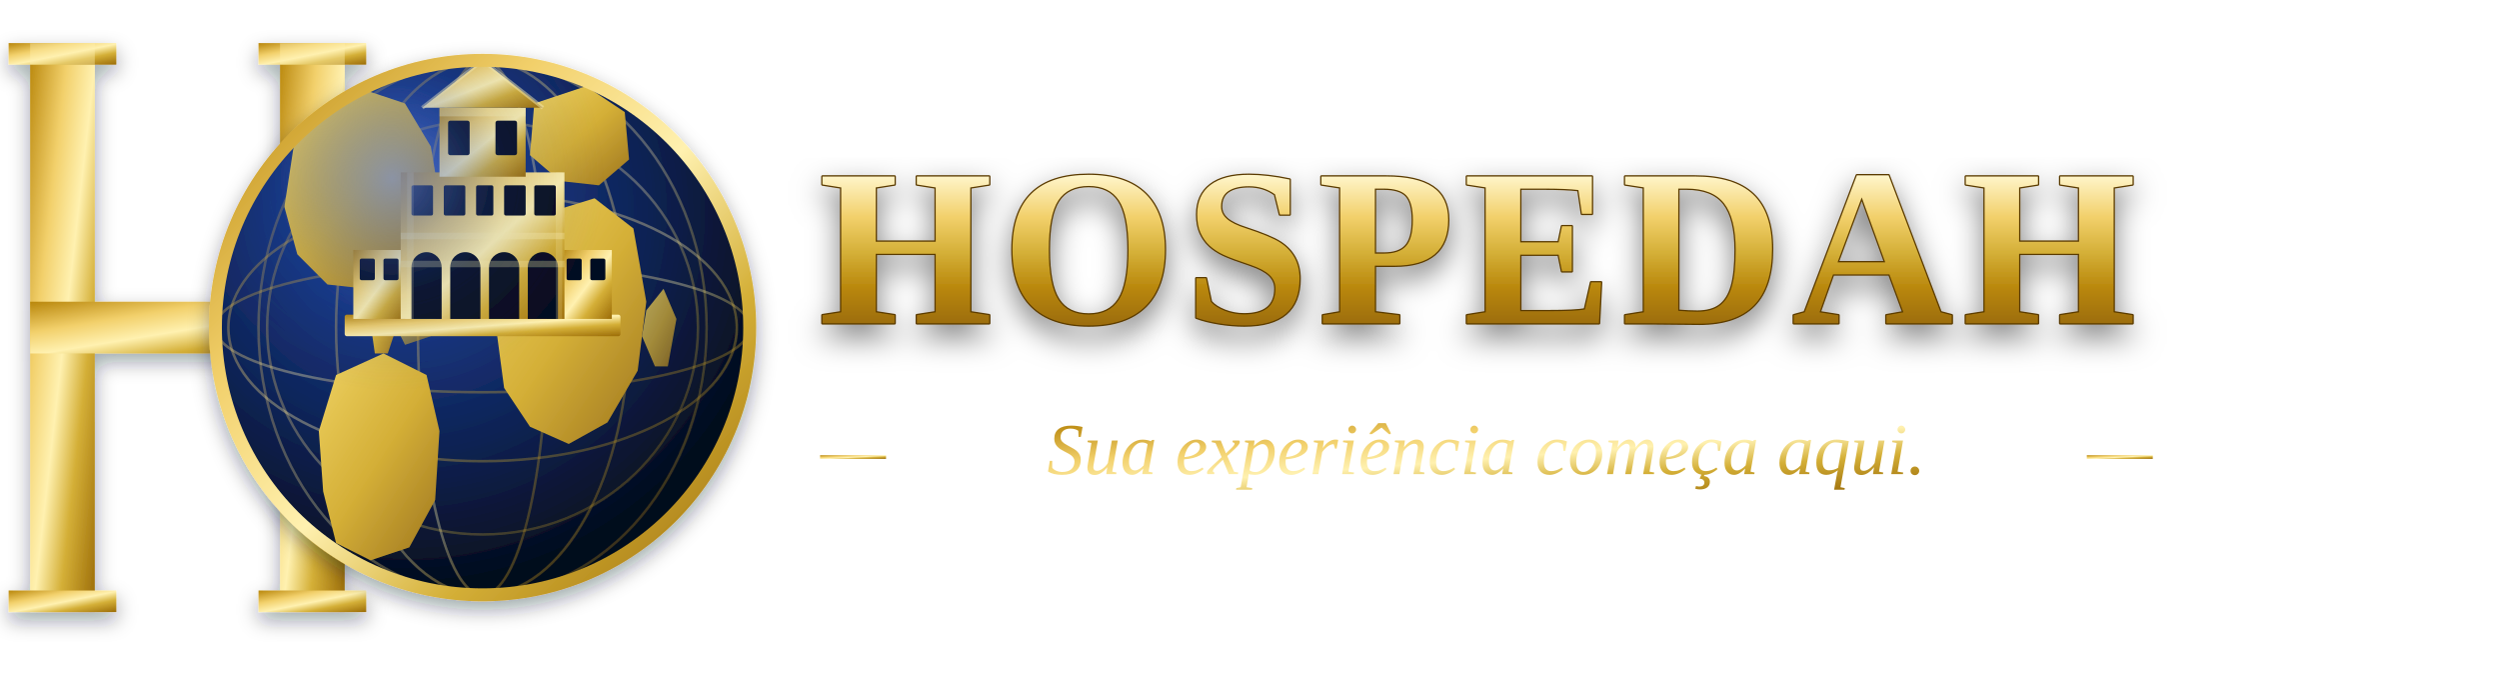
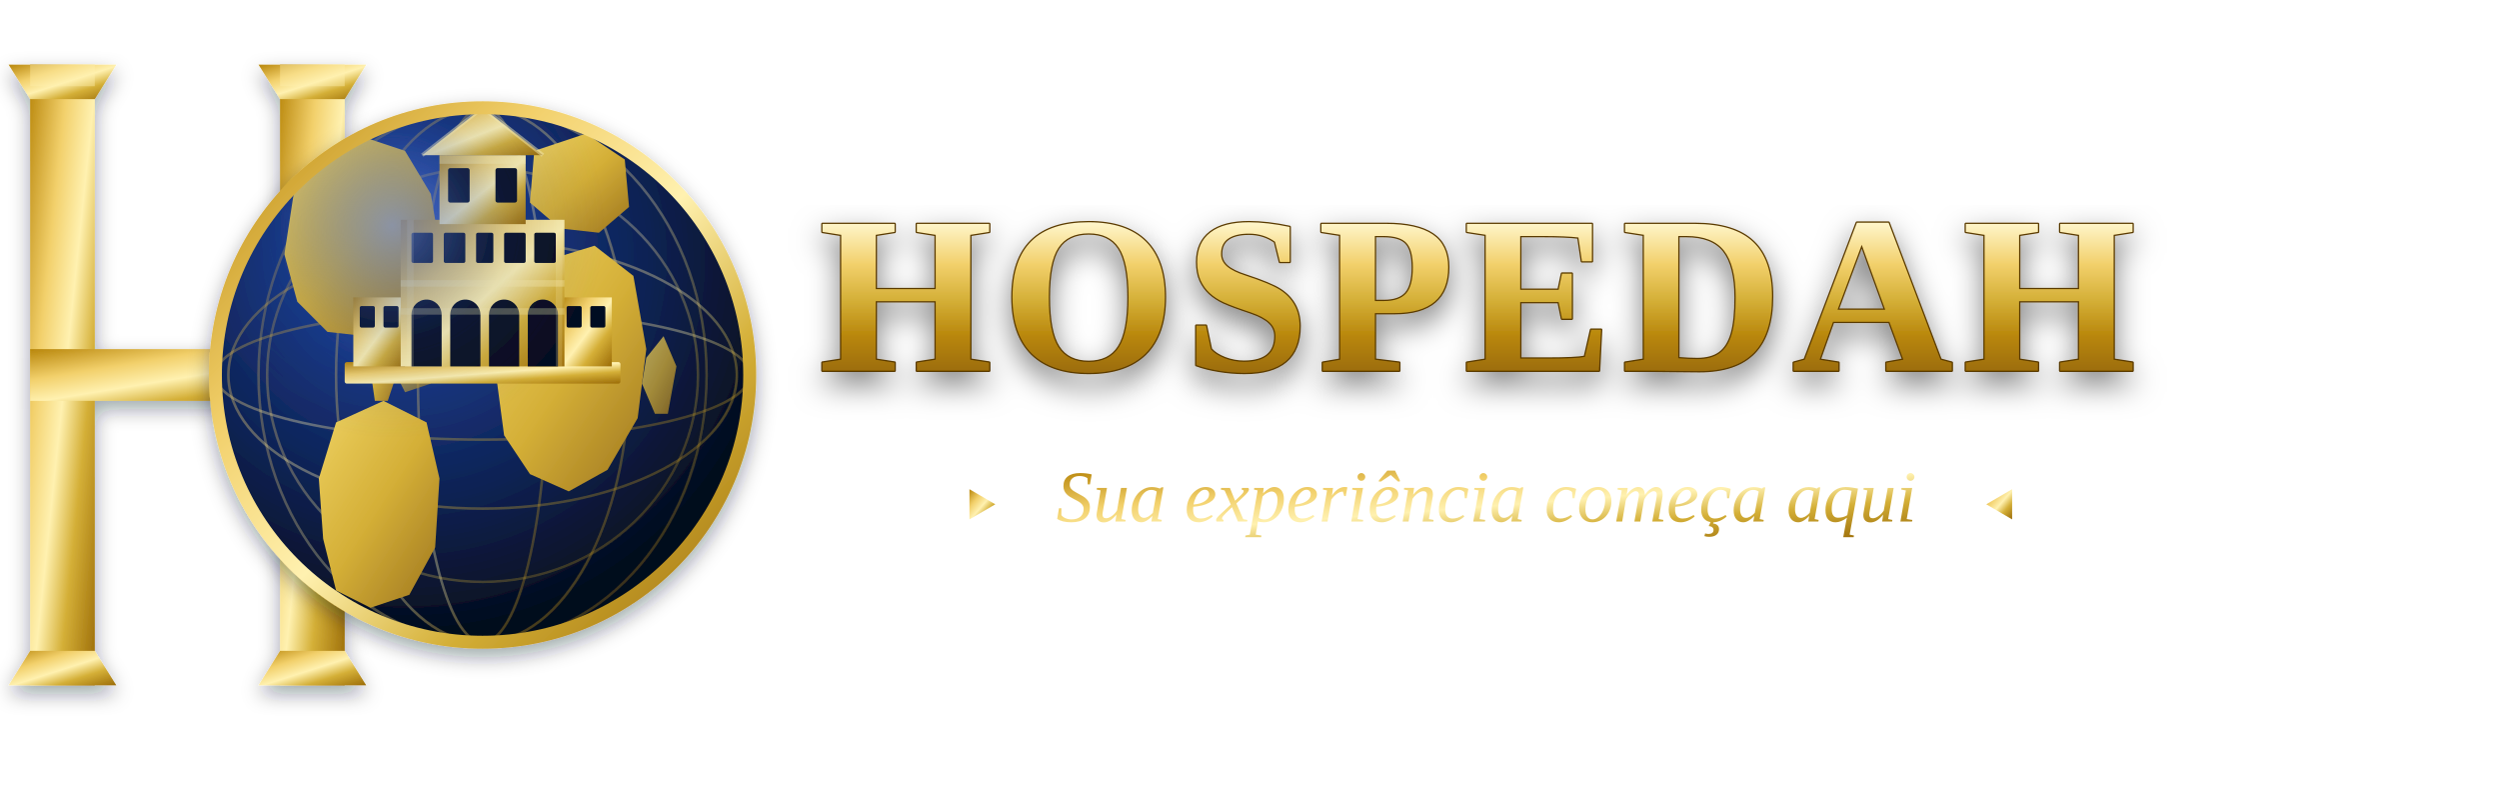
- <svg xmlns="http://www.w3.org/2000/svg" width="580" height="160" viewBox="0 0 580 160" preserveAspectRatio="xMidYMid meet" role="img" aria-labelledby="logoTitle logoDesc">
+ <svg xmlns="http://www.w3.org/2000/svg" width="580" height="185" viewBox="0 0 580 185" preserveAspectRatio="xMidYMid meet" role="img" aria-labelledby="logoTitle logoDesc">
  <defs>
    <linearGradient id="goldMetal" x1="0%" y1="0%" x2="100%" y2="100%">
      <stop offset="0%" stop-color="#B8860B" />
      <stop offset="30%" stop-color="#F2D06B" />
      <stop offset="52%" stop-color="#FFF1B0" />
      <stop offset="72%" stop-color="#D4AF37" />
      <stop offset="100%" stop-color="#9B6C08" />
    </linearGradient>
    <linearGradient id="goldText" x1="0%" y1="0%" x2="0%" y2="100%">
      <stop offset="0%" stop-color="#FFF6CC" />
      <stop offset="28%" stop-color="#F2D06B" />
      <stop offset="52%" stop-color="#D4AF37" />
      <stop offset="76%" stop-color="#B8860B" />
      <stop offset="100%" stop-color="#9B6C08" />
    </linearGradient>
    <linearGradient id="goldSoft" x1="0%" y1="0%" x2="100%" y2="0%">
      <stop offset="0%" stop-color="#F7DF8A" />
      <stop offset="100%" stop-color="#D4AF37" />
    </linearGradient>
    <linearGradient id="goldContinent" x1="5%" y1="0%" x2="95%" y2="100%">
      <stop offset="0%" stop-color="#EDD060" />
      <stop offset="50%" stop-color="#D4AF37" />
      <stop offset="100%" stop-color="#A07820" />
    </linearGradient>
    <radialGradient id="navyDepth" cx="36%" cy="28%" r="72%" gradientUnits="objectBoundingBox">
      <stop offset="0%" stop-color="#2A4FA8" />
      <stop offset="30%" stop-color="#163580" />
      <stop offset="65%" stop-color="#0E2150" />
      <stop offset="100%" stop-color="#040C1A" />
    </radialGradient>
    <radialGradient id="sphereGlow" cx="33%" cy="22%" r="40%" gradientUnits="objectBoundingBox">
      <stop offset="0%" stop-color="#6888E0" stop-opacity="0.65" />
      <stop offset="55%" stop-color="#3058B8" stop-opacity="0.12" />
      <stop offset="100%" stop-color="#1E3870" stop-opacity="0" />
    </radialGradient>
    <filter id="softShadow" x="-30%" y="-30%" width="160%" height="180%">
      <feDropShadow dx="0" dy="2" stdDeviation="2.4" flood-color="#091429" flood-opacity="0.38" />
    </filter>
    <filter id="textShadow" x="-5%" y="-20%" width="120%" height="160%">
      <feDropShadow dx="0" dy="3" stdDeviation="3.5" flood-color="#000000" flood-opacity="0.50" />
    </filter>
    <clipPath id="globeClip">
-       <circle cx="112" cy="76" r="62" />
+       <circle cx="112" cy="87" r="62" />
    </clipPath>
  </defs>
  <g filter="url(#softShadow)">
-     <rect x="7" y="10" width="15" height="132" fill="url(#goldMetal)" />
-     <rect x="65" y="10" width="15" height="132" fill="url(#goldMetal)" />
-     <rect x="7" y="70" width="73" height="12" fill="url(#goldMetal)" />
-     <rect x="2" y="10" width="25" height="5" fill="url(#goldMetal)" />
-     <rect x="60" y="10" width="25" height="5" fill="url(#goldMetal)" />
-     <rect x="2" y="137" width="25" height="5" fill="url(#goldMetal)" />
-     <rect x="60" y="137" width="25" height="5" fill="url(#goldMetal)" />
-     <rect x="7" y="10" width="15" height="5" fill="#FFF1B0" opacity="0.40" />
-     <rect x="65" y="10" width="15" height="5" fill="#FFF1B0" opacity="0.40" />
+     <rect x="7" y="15" width="15" height="144" fill="url(#goldMetal)" />
+     <rect x="65" y="15" width="15" height="144" fill="url(#goldMetal)" />
+     <rect x="7" y="81" width="73" height="12" fill="url(#goldMetal)" />
+     <polygon points="2,15 27,15 22,23 7,23" fill="url(#goldMetal)" />
+     <polygon points="60,15 85,15 80,23 65,23" fill="url(#goldMetal)" />
+     <polygon points="2,159 27,159 22,151 7,151" fill="url(#goldMetal)" />
+     <polygon points="60,159 85,159 80,151 65,151" fill="url(#goldMetal)" />
+     <rect x="7" y="15" width="15" height="5" fill="#FFF1B0" opacity="0.40" />
+     <rect x="65" y="15" width="15" height="5" fill="#FFF1B0" opacity="0.40" />
  </g>
  <g filter="url(#softShadow)">
-     <circle cx="112" cy="76" r="62" fill="url(#navyDepth)" />
+     <circle cx="112" cy="87" r="62" fill="url(#navyDepth)" />
    <g clip-path="url(#globeClip)" stroke="url(#goldMetal)" fill="none">
-       <ellipse cx="112" cy="76" rx="15" ry="62" stroke-width="0.6" opacity="0.35" />
-       <ellipse cx="112" cy="76" rx="34" ry="62" stroke-width="0.6" opacity="0.35" />
-       <ellipse cx="112" cy="76" rx="52" ry="62" stroke-width="0.6" opacity="0.30" />
-       <ellipse cx="112" cy="76" rx="62" ry="15" stroke-width="0.6" opacity="0.35" />
-       <ellipse cx="112" cy="76" rx="59" ry="31" stroke-width="0.6" opacity="0.35" />
-       <ellipse cx="112" cy="76" rx="50" ry="48" stroke-width="0.6" opacity="0.30" />
+       <ellipse cx="112" cy="87" rx="15" ry="62" stroke-width="0.6" opacity="0.35" />
+       <ellipse cx="112" cy="87" rx="34" ry="62" stroke-width="0.6" opacity="0.35" />
+       <ellipse cx="112" cy="87" rx="52" ry="62" stroke-width="0.6" opacity="0.30" />
+       <ellipse cx="112" cy="87" rx="62" ry="15" stroke-width="0.6" opacity="0.35" />
+       <ellipse cx="112" cy="87" rx="59" ry="31" stroke-width="0.6" opacity="0.35" />
+       <ellipse cx="112" cy="87" rx="50" ry="48" stroke-width="0.6" opacity="0.30" />
    </g>
-     <line x1="50" y1="76" x2="174" y2="76" stroke="url(#goldMetal)" stroke-width="12" clip-path="url(#globeClip)" />
+     <line x1="50" y1="87" x2="174" y2="87" stroke="url(#goldMetal)" stroke-width="12" clip-path="url(#globeClip)" />
    <g clip-path="url(#globeClip)" fill="url(#goldContinent)">
-       <path d="M70 24 L82 20 L94 24 L100 34 L102 46 L100 58 L94 64 L85 67 L76 66 L69 59 L66 48 L68 35 Z" />
-       <path d="M88 67 L92 76 L90 82 L87 82 L86 75 L87 67 Z" />
-       <path d="M78 87 L89 82 L99 87 L102 100 L101 116 L95 127 L86 130 L78 126 L75 114 L74 100 Z" />
-       <path d="M92 76 L98 73 L100 78 L94 80 Z" opacity="0.65" />
-       <path d="M124 24 L136 20 L145 26 L146 37 L139 43 L130 42 L123 36 Z" />
-       <path d="M125 50 L138 46 L147 53 L150 70 L148 86 L141 98 L132 103 L123 99 L117 90 L115 75 L118 59 Z" />
-       <path d="M150 72 L154 67 L157 74 L155 85 L152 85 L149 78 Z" opacity="0.75" />
+       <path d="M70 35 L82 31 L94 35 L100 45 L102 57 L100 69 L94 75 L85 78 L76 77 L69 70 L66 59 L68 46 Z" />
+       <path d="M88 78 L92 87 L90 93 L87 93 L86 86 L87 78 Z" />
+       <path d="M78 98 L89 93 L99 98 L102 111 L101 127 L95 138 L86 141 L78 137 L75 125 L74 111 Z" />
+       <path d="M92 87 L98 84 L100 89 L94 91 Z" opacity="0.65" />
+       <path d="M124 35 L136 31 L145 37 L146 48 L139 54 L130 53 L123 47 Z" />
+       <path d="M125 61 L138 57 L147 64 L150 81 L148 97 L141 109 L132 114 L123 110 L117 101 L115 86 L118 70 Z" />
+       <path d="M150 83 L154 78 L157 85 L155 96 L152 96 L149 89 Z" opacity="0.75" />
    </g>
    <g clip-path="url(#globeClip)" fill="url(#goldMetal)">
-       <rect x="80" y="73" width="64" height="5" rx="0.5" />
-       <rect x="82" y="58" width="12" height="16" />
-       <rect x="83.5" y="60" width="3.5" height="5" fill="#060E20" rx="0.4" />
-       <rect x="89" y="60" width="3.5" height="5" fill="#060E20" rx="0.4" />
-       <rect x="130" y="58" width="12" height="16" />
-       <rect x="131.5" y="60" width="3.5" height="5" fill="#060E20" rx="0.4" />
-       <rect x="137" y="60" width="3.5" height="5" fill="#060E20" rx="0.4" />
-       <rect x="93" y="40" width="38" height="34" />
-       <rect x="95.5" y="43" width="5" height="7" fill="#060E20" rx="0.4" />
-       <rect x="103" y="43" width="5" height="7" fill="#060E20" rx="0.4" />
-       <rect x="110.5" y="43" width="4" height="7" fill="#060E20" rx="0.4" />
-       <rect x="117" y="43" width="5" height="7" fill="#060E20" rx="0.4" />
-       <rect x="124" y="43" width="5" height="7" fill="#060E20" rx="0.4" />
-       <rect x="93" y="54" width="38" height="1.5" fill="#FFF1B0" opacity="0.35" />
-       <path d="M95.5 74 L95.5 62 A3.5 3.5 0 0 1 102.5 62 L102.5 74 Z" fill="#060E20" />
-       <path d="M104.5 74 L104.5 62 A3.5 3.5 0 0 1 111.5 62 L111.5 74 Z" fill="#060E20" />
-       <path d="M113.5 74 L113.5 62 A3.5 3.5 0 0 1 120.5 62 L120.5 74 Z" fill="#060E20" />
-       <path d="M122.5 74 L122.5 62 A3.5 3.5 0 0 1 129.5 62 L129.5 74 Z" fill="#060E20" />
-       <rect x="93" y="60.5" width="38" height="1.5" fill="#FFF1B0" opacity="0.30" />
-       <rect x="94.5" y="40" width="1.5" height="34" fill="#FFF1B0" opacity="0.20" />
-       <rect x="129" y="40" width="1.5" height="34" fill="#FFF1B0" opacity="0.20" />
-       <rect x="102" y="25" width="20" height="16" />
-       <rect x="102" y="25" width="20" height="2" fill="#FFF1B0" opacity="0.45" />
-       <rect x="104" y="28" width="5" height="8" fill="#060E20" rx="0.5" />
-       <rect x="115" y="28" width="5" height="8" fill="#060E20" rx="0.5" />
-       <polygon points="98,25 126,25 112,14" />
-       <polyline points="98,25 112,14 126,25" fill="none" stroke="#FFF1B0" stroke-width="0.9" opacity="0.50" />
+       <rect x="80" y="84" width="64" height="5" rx="0.5" />
+       <rect x="82" y="69" width="12" height="16" />
+       <rect x="83.5" y="71" width="3.5" height="5" fill="#060E20" rx="0.4" />
+       <rect x="89" y="71" width="3.5" height="5" fill="#060E20" rx="0.4" />
+       <rect x="130" y="69" width="12" height="16" />
+       <rect x="131.5" y="71" width="3.5" height="5" fill="#060E20" rx="0.4" />
+       <rect x="137" y="71" width="3.5" height="5" fill="#060E20" rx="0.4" />
+       <rect x="93" y="51" width="38" height="34" />
+       <rect x="95.5" y="54" width="5" height="7" fill="#060E20" rx="0.4" />
+       <rect x="103" y="54" width="5" height="7" fill="#060E20" rx="0.4" />
+       <rect x="110.5" y="54" width="4" height="7" fill="#060E20" rx="0.4" />
+       <rect x="117" y="54" width="5" height="7" fill="#060E20" rx="0.4" />
+       <rect x="124" y="54" width="5" height="7" fill="#060E20" rx="0.4" />
+       <rect x="93" y="65" width="38" height="1.5" fill="#FFF1B0" opacity="0.35" />
+       <path d="M95.5 85 L95.5 73 A3.5 3.5 0 0 1 102.5 73 L102.5 85 Z" fill="#060E20" />
+       <path d="M104.5 85 L104.5 73 A3.5 3.5 0 0 1 111.5 73 L111.5 85 Z" fill="#060E20" />
+       <path d="M113.5 85 L113.5 73 A3.5 3.5 0 0 1 120.5 73 L120.5 85 Z" fill="#060E20" />
+       <path d="M122.5 85 L122.5 73 A3.5 3.5 0 0 1 129.5 73 L129.5 85 Z" fill="#060E20" />
+       <rect x="93" y="71.5" width="38" height="1.5" fill="#FFF1B0" opacity="0.30" />
+       <rect x="94.5" y="51" width="1.5" height="34" fill="#FFF1B0" opacity="0.20" />
+       <rect x="129" y="51" width="1.5" height="34" fill="#FFF1B0" opacity="0.20" />
+       <rect x="102" y="36" width="20" height="16" />
+       <rect x="102" y="36" width="20" height="2" fill="#FFF1B0" opacity="0.45" />
+       <rect x="104" y="39" width="5" height="8" fill="#060E20" rx="0.5" />
+       <rect x="115" y="39" width="5" height="8" fill="#060E20" rx="0.5" />
+       <polygon points="98,36 126,36 112,25" />
+       <polyline points="98,36 112,25 126,36" fill="none" stroke="#FFF1B0" stroke-width="0.9" opacity="0.50" />
    </g>
-     <circle cx="112" cy="76" r="62" fill="url(#sphereGlow)" />
-     <circle cx="112" cy="76" r="62" fill="none" stroke="url(#goldMetal)" stroke-width="3" />
+     <circle cx="112" cy="87" r="62" fill="url(#sphereGlow)" />
+     <circle cx="112" cy="87" r="62" fill="none" stroke="url(#goldMetal)" stroke-width="3" />
  </g>
-   <text x="190" y="75" fill="url(#goldText)" font-family="Georgia, 'Times New Roman', serif" font-size="52" font-weight="700" letter-spacing="2" filter="url(#textShadow)" paint-order="stroke fill" stroke="#5a3a00" stroke-width="0.6" stroke-linejoin="round">HOSPEDAH</text>
+   <text x="190" y="86" fill="url(#goldText)" font-family="Georgia, 'Times New Roman', serif" font-size="52" font-weight="700" letter-spacing="2" filter="url(#textShadow)" paint-order="stroke fill" stroke="#5a3a00" stroke-width="0.6" stroke-linejoin="round">HOSPEDAH</text>
  <g fill="url(#goldMetal)" font-family="Georgia, 'Times New Roman', serif" font-size="17" font-style="italic" text-anchor="middle">
-     <text x="345" y="110">Sua experiência começa aqui.</text>
-     <text x="198" y="110">—</text>
-     <text x="492" y="110">—</text>
+     <text x="345" y="121">Sua experiência começa aqui</text>
  </g>
+   <line x1="196" y1="117" x2="225" y2="117" stroke="url(#goldMetal)" stroke-width="1.2" />
+   <polygon points="225,113.5 225,120.5 231,117" fill="url(#goldMetal)" />
+   <line x1="496" y1="117" x2="467" y2="117" stroke="url(#goldMetal)" stroke-width="1.2" />
+   <polygon points="467,113.5 467,120.5 461,117" fill="url(#goldMetal)" />
</svg>
